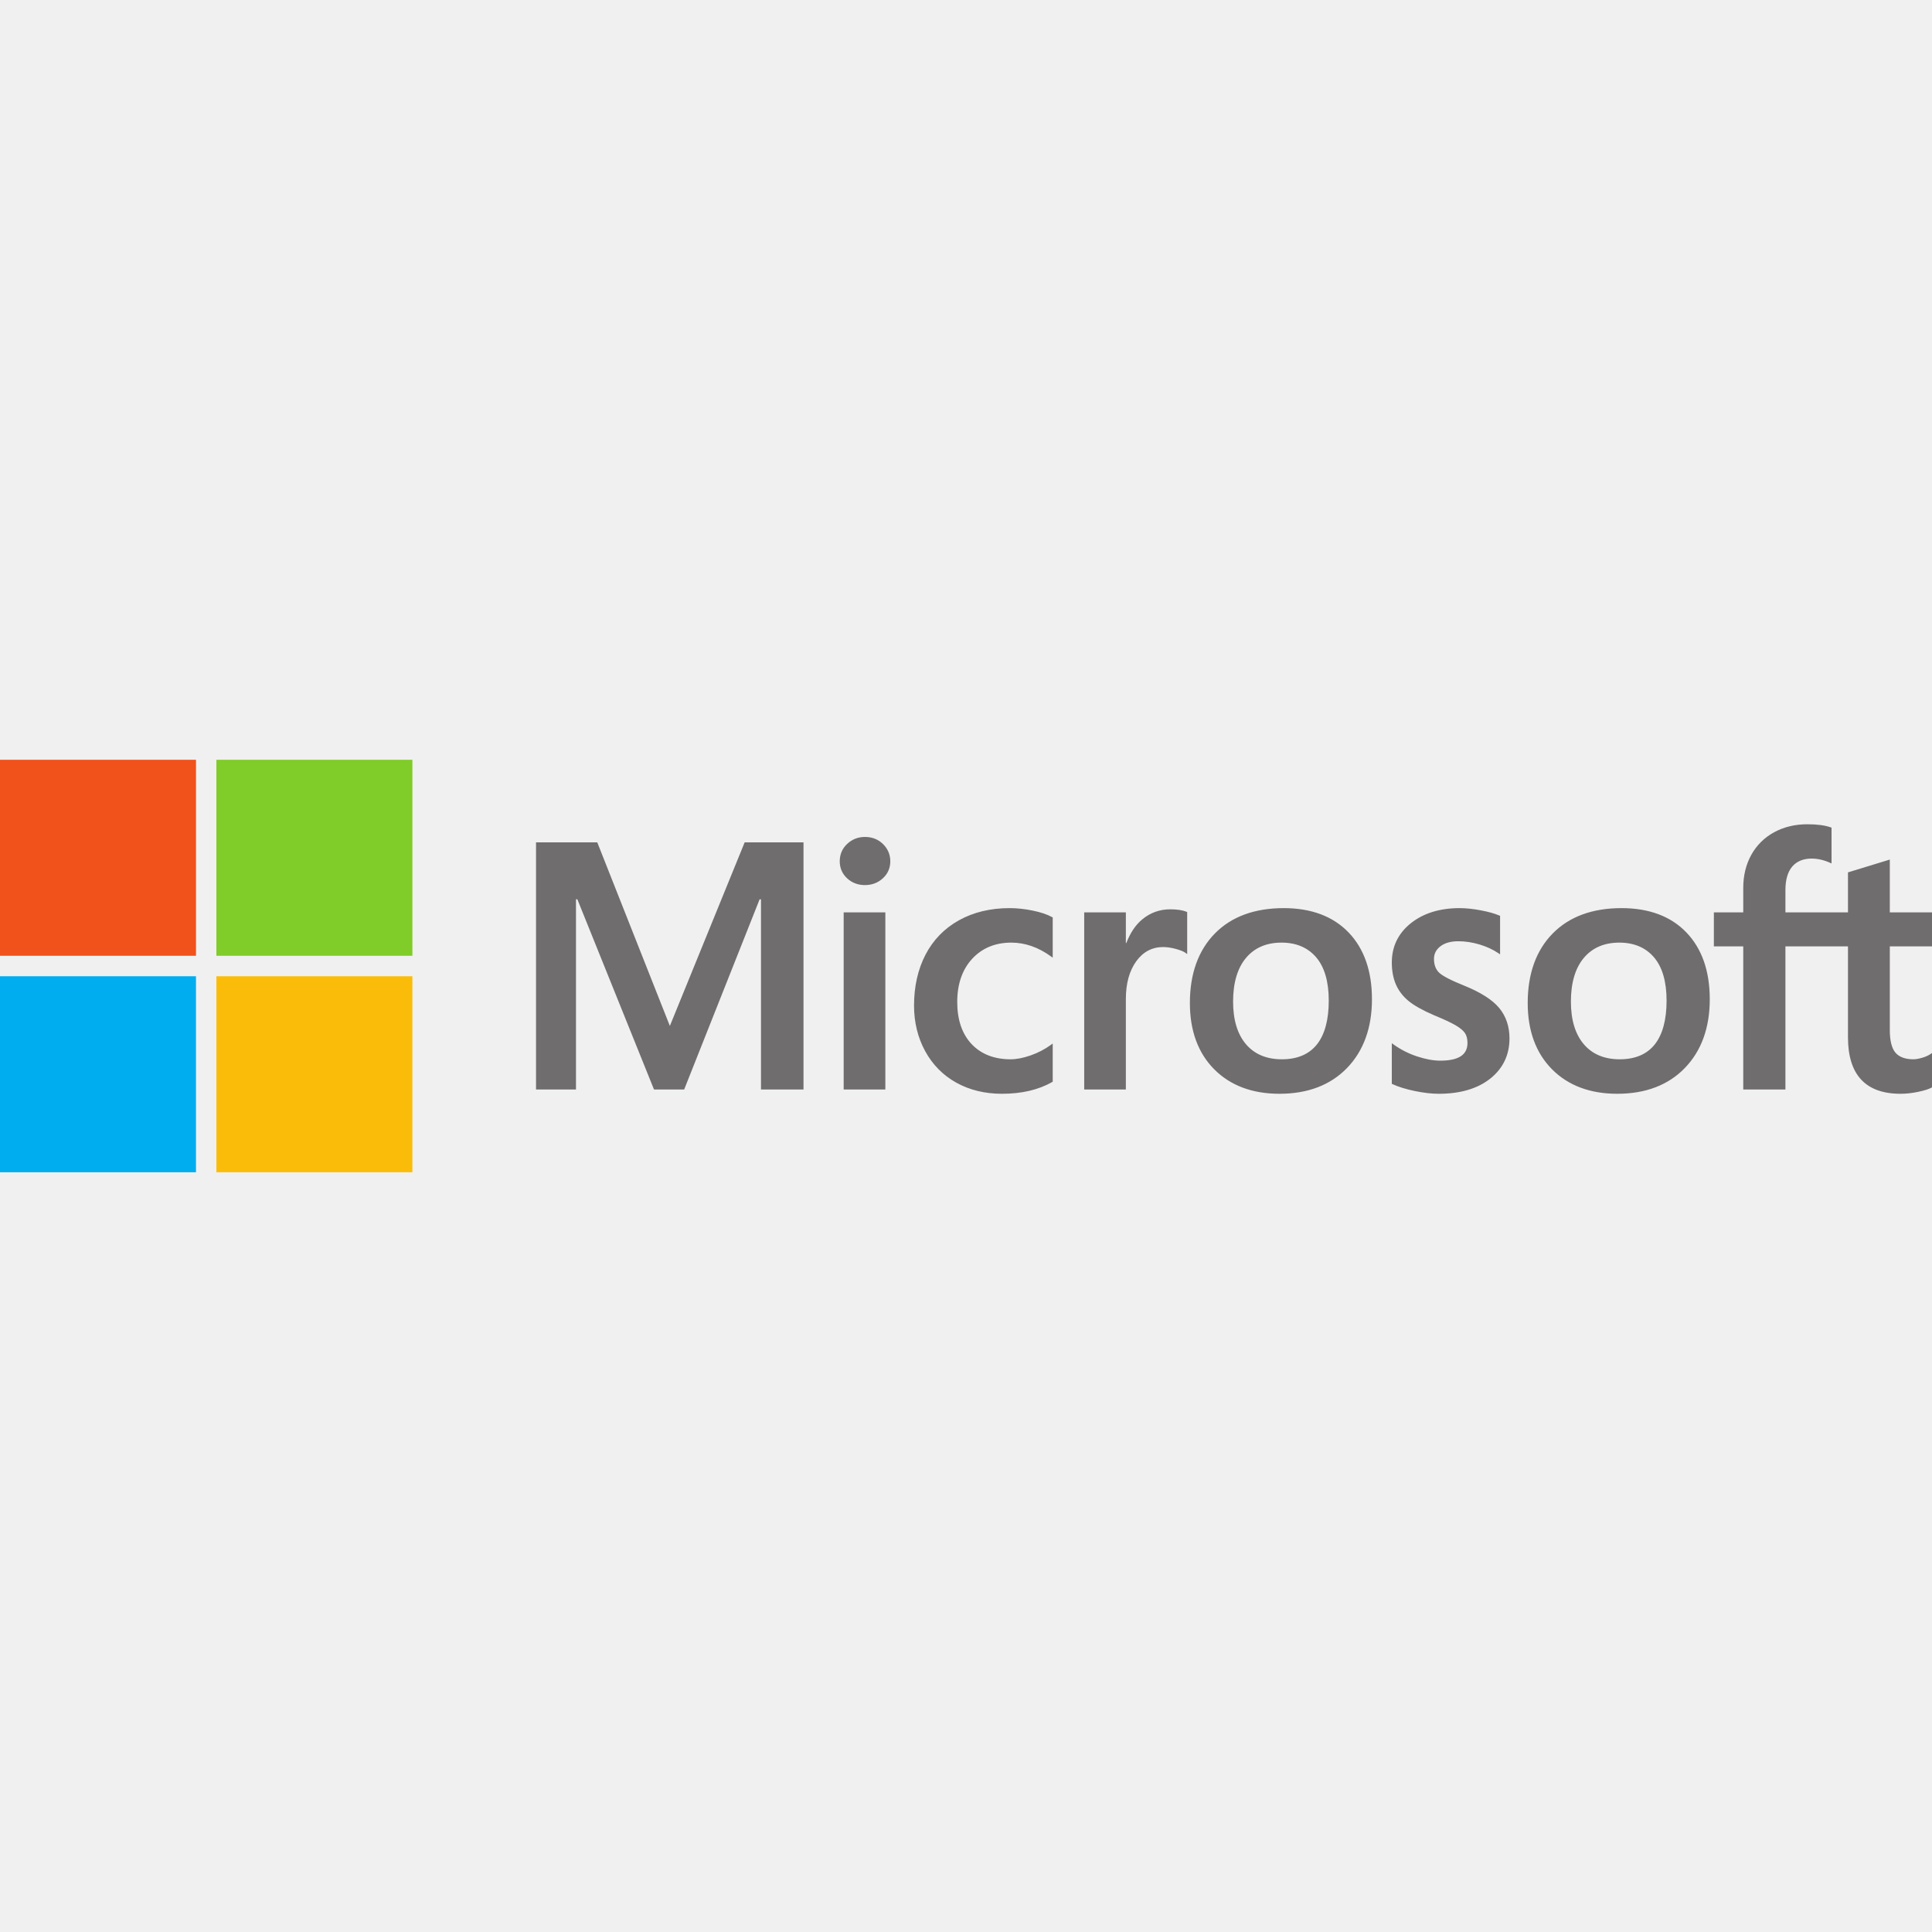
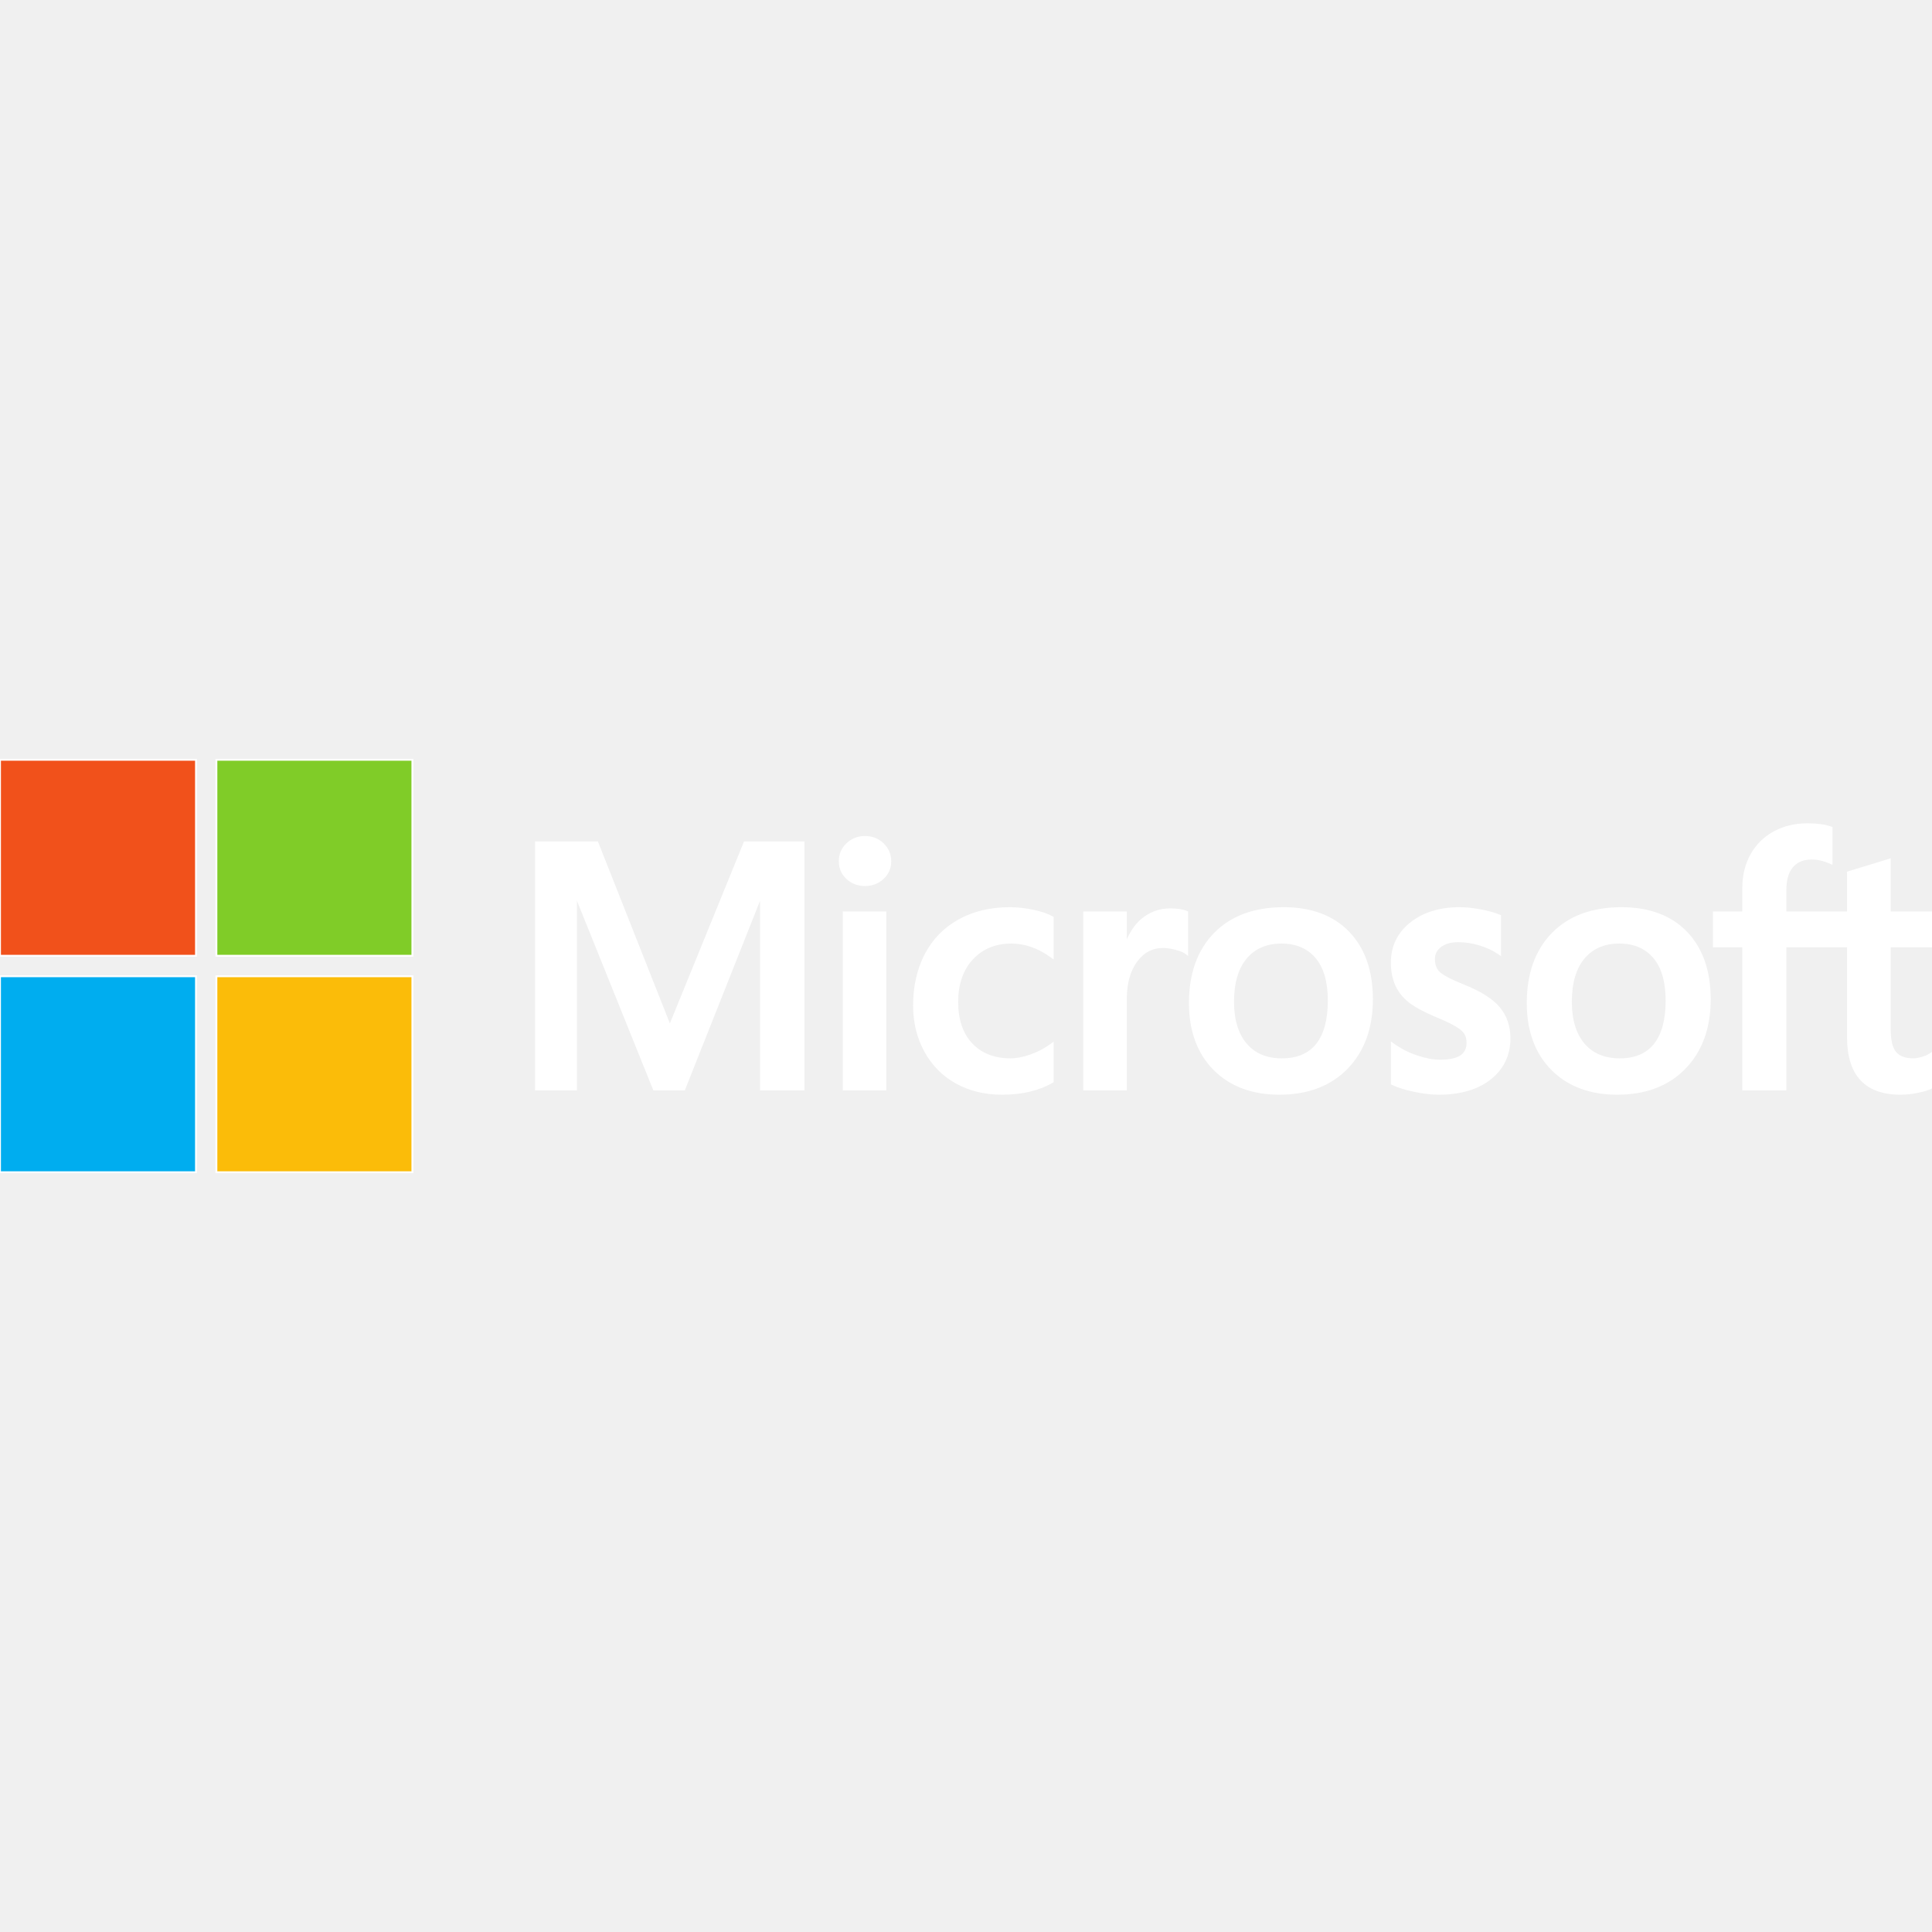
- <svg xmlns="http://www.w3.org/2000/svg" width="800px" height="800px" viewBox="0 -406.53 1033.746 1033.746">
-   <path d="M1033.746 99.838v-18.18h-22.576V53.395l-.76.234-21.205 6.488-.418.127v21.415h-33.469v-11.93c0-5.555 1.242-9.806 3.69-12.641 2.431-2.801 5.908-4.225 10.343-4.225 3.188 0 6.489.751 9.811 2.232l.833.372V36.321l-.392-.144c-3.099-1.114-7.314-1.675-12.539-1.675-6.585 0-12.568 1.433-17.786 4.273-5.221 2.844-9.328 6.904-12.205 12.066-2.867 5.156-4.322 11.111-4.322 17.701v13.116h-15.72v18.18h15.72v76.589h22.567V99.838h33.469v48.671c0 20.045 9.455 30.203 28.102 30.203 3.064 0 6.289-.359 9.582-1.062 3.352-.722 5.635-1.443 6.979-2.213l.297-.176v-18.348l-.918.607c-1.225.816-2.75 1.483-4.538 1.979-1.796.505-3.296.758-4.458.758-4.368 0-7.6-1.177-9.605-3.5-2.028-2.344-3.057-6.443-3.057-12.177V99.838h22.575zM866.635 160.26c-8.191 0-14.649-2.716-19.2-8.066-4.579-5.377-6.899-13.043-6.899-22.783 0-10.049 2.32-17.914 6.901-23.386 4.554-5.436 10.95-8.195 19.014-8.195 7.825 0 14.054 2.635 18.516 7.836 4.484 5.228 6.76 13.03 6.76 23.196 0 10.291-2.14 18.196-6.36 23.484-4.191 5.248-10.493 7.914-18.732 7.914m1.003-80.885c-15.627 0-28.039 4.579-36.889 13.61-8.844 9.032-13.328 21.531-13.328 37.153 0 14.838 4.377 26.773 13.011 35.468 8.634 8.698 20.384 13.104 34.921 13.104 15.148 0 27.313-4.643 36.159-13.799 8.845-9.146 13.326-21.527 13.326-36.784 0-15.07-4.205-27.094-12.502-35.731-8.301-8.641-19.977-13.021-34.698-13.021m-86.602 0c-10.63 0-19.423 2.719-26.14 8.08-6.758 5.393-10.186 12.466-10.186 21.025 0 4.449.74 8.401 2.196 11.753 1.465 3.363 3.732 6.324 6.744 8.809 2.989 2.465 7.603 5.047 13.717 7.674 5.14 2.115 8.973 3.904 11.408 5.314 2.38 1.382 4.069 2.771 5.023 4.124.927 1.324 1.397 3.136 1.397 5.372 0 6.367-4.768 9.465-14.579 9.465-3.639 0-7.79-.76-12.337-2.258a46.347 46.347 0 0 1-12.634-6.406l-.937-.672v21.727l.344.16c3.193 1.474 7.219 2.717 11.964 3.695 4.736.979 9.039 1.477 12.777 1.477 11.535 0 20.824-2.732 27.602-8.125 6.821-5.43 10.278-12.67 10.278-21.525 0-6.388-1.861-11.866-5.529-16.284-3.643-4.382-9.966-8.405-18.785-11.961-7.026-2.82-11.527-5.161-13.384-6.958-1.79-1.736-2.699-4.191-2.699-7.3 0-2.756 1.122-4.964 3.425-6.752 2.321-1.797 5.552-2.711 9.604-2.711 3.76 0 7.607.594 11.433 1.758 3.823 1.164 7.181 2.723 9.984 4.63l.922.63v-20.61l-.354-.152c-2.586-1.109-5.996-2.058-10.138-2.828-4.123-.765-7.863-1.151-11.116-1.151m-95.157 80.885c-8.189 0-14.649-2.716-19.199-8.066-4.58-5.377-6.896-13.041-6.896-22.783 0-10.049 2.319-17.914 6.901-23.386 4.55-5.436 10.945-8.195 19.013-8.195 7.822 0 14.051 2.635 18.514 7.836 4.485 5.228 6.76 13.03 6.76 23.196 0 10.291-2.141 18.196-6.361 23.484-4.191 5.248-10.49 7.914-18.732 7.914m1.006-80.885c-15.631 0-28.044 4.579-36.889 13.61-8.844 9.032-13.331 21.531-13.331 37.153 0 14.844 4.38 26.773 13.014 35.468 8.634 8.698 20.383 13.104 34.92 13.104 15.146 0 27.314-4.643 36.16-13.799 8.843-9.146 13.326-21.527 13.326-36.784 0-15.07-4.206-27.094-12.505-35.731-8.303-8.641-19.977-13.021-34.695-13.021M602.409 98.07V81.658h-22.292v94.767h22.292v-48.477c0-8.243 1.869-15.015 5.557-20.13 3.641-5.054 8.493-7.615 14.417-7.615 2.008 0 4.262.331 6.703.986 2.416.651 4.166 1.358 5.198 2.102l.937.679V81.496l-.361-.155c-2.076-.882-5.013-1.327-8.729-1.327-5.602 0-10.615 1.8-14.909 5.344-3.769 3.115-6.493 7.386-8.576 12.712h-.237zm-62.213-18.695c-10.227 0-19.349 2.193-27.108 6.516-7.775 4.333-13.788 10.519-17.879 18.385-4.073 7.847-6.141 17.013-6.141 27.235 0 8.954 2.005 17.171 5.968 24.413 3.965 7.254 9.577 12.929 16.681 16.865 7.094 3.931 15.293 5.924 24.371 5.924 10.594 0 19.639-2.118 26.891-6.295l.293-.168v-20.423l-.937.684c-3.285 2.393-6.956 4.303-10.906 5.679-3.94 1.375-7.532 2.07-10.682 2.07-8.747 0-15.769-2.737-20.866-8.133-5.108-5.403-7.698-12.99-7.698-22.537 0-9.607 2.701-17.389 8.024-23.131 5.307-5.725 12.342-8.629 20.908-8.629 7.327 0 14.467 2.481 21.222 7.381l.935.679V84.371l-.302-.17c-2.542-1.423-6.009-2.598-10.313-3.489-4.286-.889-8.478-1.337-12.461-1.337m-66.481 2.284h-22.292v94.766h22.292V81.659zm-10.918-40.371c-3.669 0-6.869 1.249-9.498 3.724-2.64 2.482-3.979 5.607-3.979 9.295 0 3.63 1.323 6.698 3.938 9.114 2.598 2.409 5.808 3.63 9.54 3.63 3.731 0 6.953-1.221 9.582-3.626 2.646-2.42 3.988-5.487 3.988-9.118 0-3.559-1.306-6.652-3.879-9.195-2.571-2.538-5.833-3.824-9.692-3.824m-55.62 33.379v101.758h22.75V44.189H398.44l-40.022 98.221-38.839-98.221H286.81v132.235h21.379V74.657h.734l41.013 101.768h16.134l40.373-101.758h.734z" fill="#706d6e" />
-   <path d="M104.868 104.868H0V0h104.868v104.868z" fill="#f1511b" />
-   <path d="M220.654 104.868H115.788V0h104.866v104.868z" fill="#80cc28" />
-   <path d="M104.865 220.695H0V115.828h104.865v104.867z" fill="#00adef" />
-   <path d="M220.654 220.695H115.788V115.828h104.866v104.867z" fill="#fbbc09" />
+ <svg xmlns="http://www.w3.org/2000/svg" width="800px" height="800px" viewBox="0 -406.53 1033.746 1033.746" fill="#ffffff" stroke="#ffffff">
+   <g id="SVGRepo_bgCarrier" stroke-width="0" />
+   <g id="SVGRepo_tracerCarrier" stroke-linecap="round" stroke-linejoin="round" />
+   <g id="SVGRepo_iconCarrier">
+     <path d="M1033.746 99.838v-18.18h-22.576V53.395l-.76.234-21.205 6.488-.418.127v21.415h-33.469v-11.93c0-5.555 1.242-9.806 3.69-12.641 2.431-2.801 5.908-4.225 10.343-4.225 3.188 0 6.489.751 9.811 2.232l.833.372V36.321l-.392-.144c-3.099-1.114-7.314-1.675-12.539-1.675-6.585 0-12.568 1.433-17.786 4.273-5.221 2.844-9.328 6.904-12.205 12.066-2.867 5.156-4.322 11.111-4.322 17.701v13.116h-15.72v18.18h15.72v76.589h22.567V99.838h33.469v48.671c0 20.045 9.455 30.203 28.102 30.203 3.064 0 6.289-.359 9.582-1.062 3.352-.722 5.635-1.443 6.979-2.213l.297-.176v-18.348l-.918.607c-1.225.816-2.75 1.483-4.538 1.979-1.796.505-3.296.758-4.458.758-4.368 0-7.6-1.177-9.605-3.5-2.028-2.344-3.057-6.443-3.057-12.177V99.838h22.575zM866.635 160.26c-8.191 0-14.649-2.716-19.2-8.066-4.579-5.377-6.899-13.043-6.899-22.783 0-10.049 2.32-17.914 6.901-23.386 4.554-5.436 10.95-8.195 19.014-8.195 7.825 0 14.054 2.635 18.516 7.836 4.484 5.228 6.76 13.03 6.76 23.196 0 10.291-2.14 18.196-6.36 23.484-4.191 5.248-10.493 7.914-18.732 7.914m1.003-80.885c-15.627 0-28.039 4.579-36.889 13.61-8.844 9.032-13.328 21.531-13.328 37.153 0 14.838 4.377 26.773 13.011 35.468 8.634 8.698 20.384 13.104 34.921 13.104 15.148 0 27.313-4.643 36.159-13.799 8.845-9.146 13.326-21.527 13.326-36.784 0-15.07-4.205-27.094-12.502-35.731-8.301-8.641-19.977-13.021-34.698-13.021m-86.602 0c-10.63 0-19.423 2.719-26.14 8.08-6.758 5.393-10.186 12.466-10.186 21.025 0 4.449.74 8.401 2.196 11.753 1.465 3.363 3.732 6.324 6.744 8.809 2.989 2.465 7.603 5.047 13.717 7.674 5.14 2.115 8.973 3.904 11.408 5.314 2.38 1.382 4.069 2.771 5.023 4.124.927 1.324 1.397 3.136 1.397 5.372 0 6.367-4.768 9.465-14.579 9.465-3.639 0-7.79-.76-12.337-2.258a46.347 46.347 0 0 1-12.634-6.406l-.937-.672v21.727l.344.16c3.193 1.474 7.219 2.717 11.964 3.695 4.736.979 9.039 1.477 12.777 1.477 11.535 0 20.824-2.732 27.602-8.125 6.821-5.43 10.278-12.67 10.278-21.525 0-6.388-1.861-11.866-5.529-16.284-3.643-4.382-9.966-8.405-18.785-11.961-7.026-2.82-11.527-5.161-13.384-6.958-1.79-1.736-2.699-4.191-2.699-7.3 0-2.756 1.122-4.964 3.425-6.752 2.321-1.797 5.552-2.711 9.604-2.711 3.76 0 7.607.594 11.433 1.758 3.823 1.164 7.181 2.723 9.984 4.63l.922.63v-20.61l-.354-.152c-2.586-1.109-5.996-2.058-10.138-2.828-4.123-.765-7.863-1.151-11.116-1.151m-95.157 80.885c-8.189 0-14.649-2.716-19.199-8.066-4.58-5.377-6.896-13.041-6.896-22.783 0-10.049 2.319-17.914 6.901-23.386 4.55-5.436 10.945-8.195 19.013-8.195 7.822 0 14.051 2.635 18.514 7.836 4.485 5.228 6.76 13.03 6.76 23.196 0 10.291-2.141 18.196-6.361 23.484-4.191 5.248-10.49 7.914-18.732 7.914m1.006-80.885c-15.631 0-28.044 4.579-36.889 13.61-8.844 9.032-13.331 21.531-13.331 37.153 0 14.844 4.38 26.773 13.014 35.468 8.634 8.698 20.383 13.104 34.92 13.104 15.146 0 27.314-4.643 36.16-13.799 8.843-9.146 13.326-21.527 13.326-36.784 0-15.07-4.206-27.094-12.505-35.731-8.303-8.641-19.977-13.021-34.695-13.021M602.409 98.07V81.658h-22.292v94.767h22.292v-48.477c0-8.243 1.869-15.015 5.557-20.13 3.641-5.054 8.493-7.615 14.417-7.615 2.008 0 4.262.331 6.703.986 2.416.651 4.166 1.358 5.198 2.102l.937.679V81.496l-.361-.155c-2.076-.882-5.013-1.327-8.729-1.327-5.602 0-10.615 1.8-14.909 5.344-3.769 3.115-6.493 7.386-8.576 12.712h-.237zm-62.213-18.695c-10.227 0-19.349 2.193-27.108 6.516-7.775 4.333-13.788 10.519-17.879 18.385-4.073 7.847-6.141 17.013-6.141 27.235 0 8.954 2.005 17.171 5.968 24.413 3.965 7.254 9.577 12.929 16.681 16.865 7.094 3.931 15.293 5.924 24.371 5.924 10.594 0 19.639-2.118 26.891-6.295l.293-.168v-20.423l-.937.684c-3.285 2.393-6.956 4.303-10.906 5.679-3.94 1.375-7.532 2.07-10.682 2.07-8.747 0-15.769-2.737-20.866-8.133-5.108-5.403-7.698-12.99-7.698-22.537 0-9.607 2.701-17.389 8.024-23.131 5.307-5.725 12.342-8.629 20.908-8.629 7.327 0 14.467 2.481 21.222 7.381l.935.679V84.371l-.302-.17c-2.542-1.423-6.009-2.598-10.313-3.489-4.286-.889-8.478-1.337-12.461-1.337m-66.481 2.284h-22.292v94.766h22.292V81.659zm-10.918-40.371c-3.669 0-6.869 1.249-9.498 3.724-2.64 2.482-3.979 5.607-3.979 9.295 0 3.63 1.323 6.698 3.938 9.114 2.598 2.409 5.808 3.63 9.54 3.63 3.731 0 6.953-1.221 9.582-3.626 2.646-2.42 3.988-5.487 3.988-9.118 0-3.559-1.306-6.652-3.879-9.195-2.571-2.538-5.833-3.824-9.692-3.824m-55.62 33.379v101.758h22.75V44.189H398.44l-40.022 98.221-38.839-98.221H286.81v132.235h21.379V74.657h.734l41.013 101.768h16.134l40.373-101.758h.734z" fill="#" />
+     <path d="M104.868 104.868H0V0h104.868v104.868z" fill="#f1511b" />
+     <path d="M220.654 104.868H115.788V0h104.866v104.868z" fill="#80cc28" />
+     <path d="M104.865 220.695H0V115.828h104.865v104.867z" fill="#00adef" />
+     <path d="M220.654 220.695H115.788V115.828h104.866v104.867z" fill="#fbbc09" />
+   </g>
</svg>
